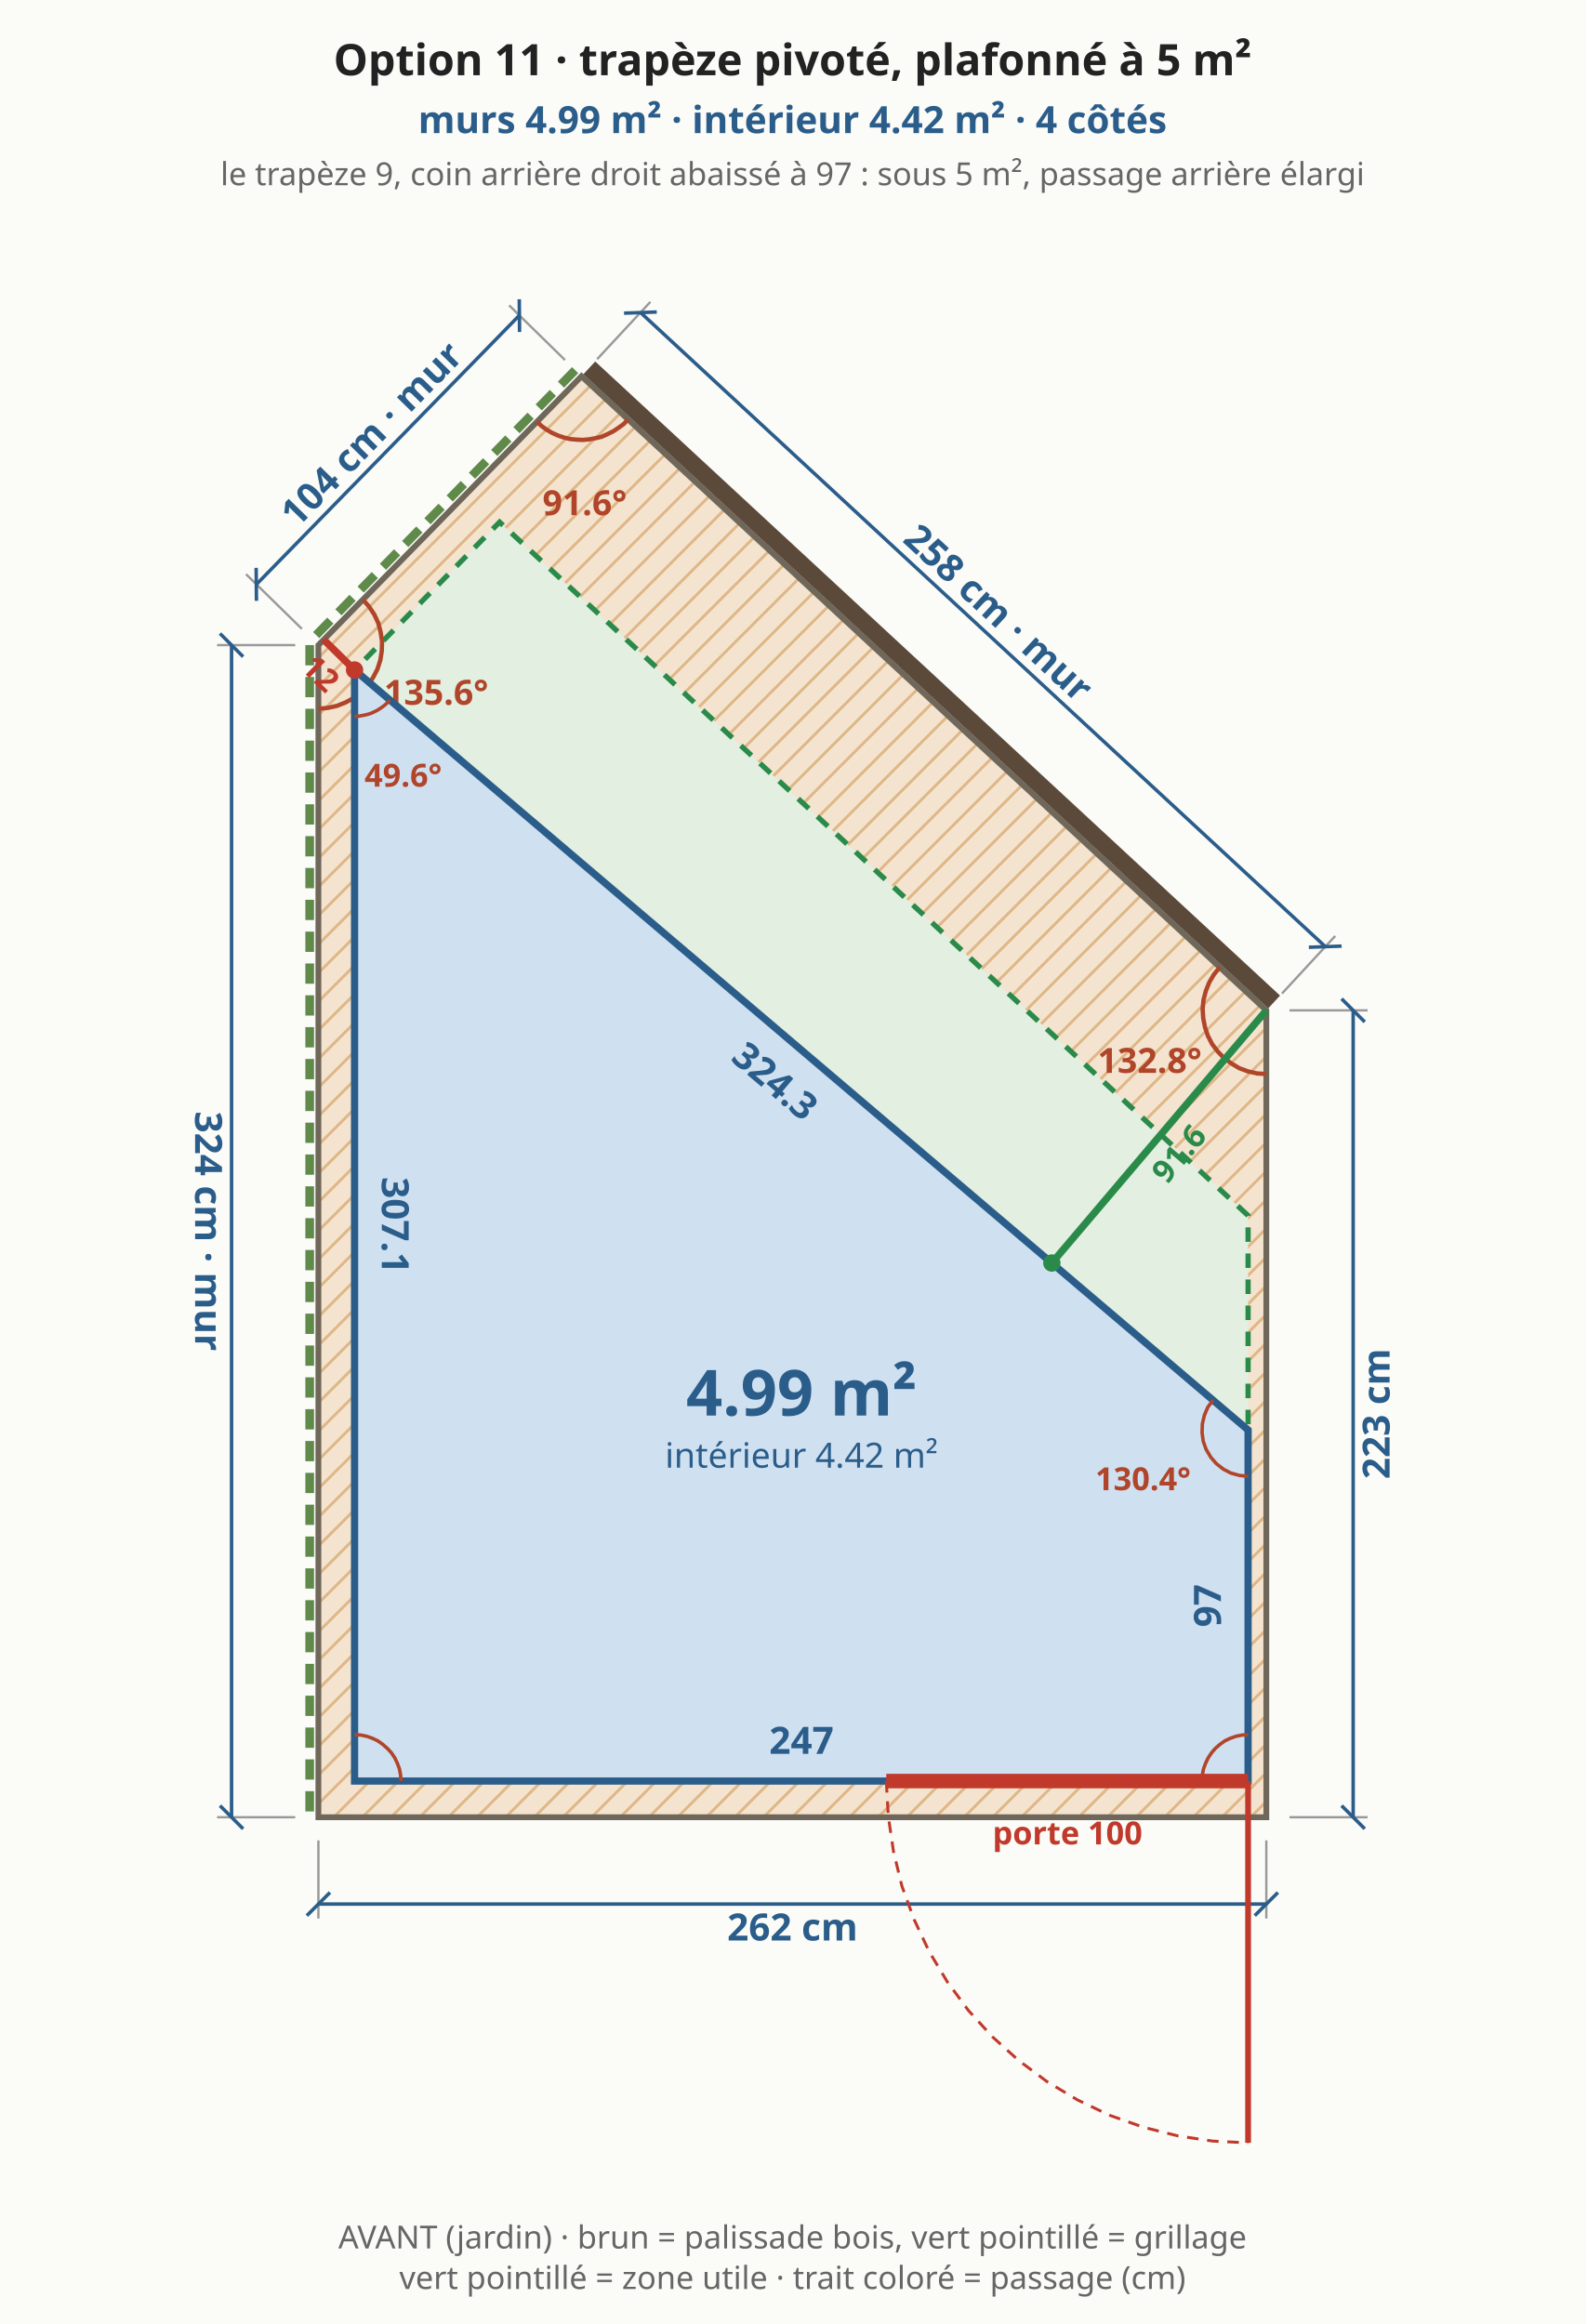
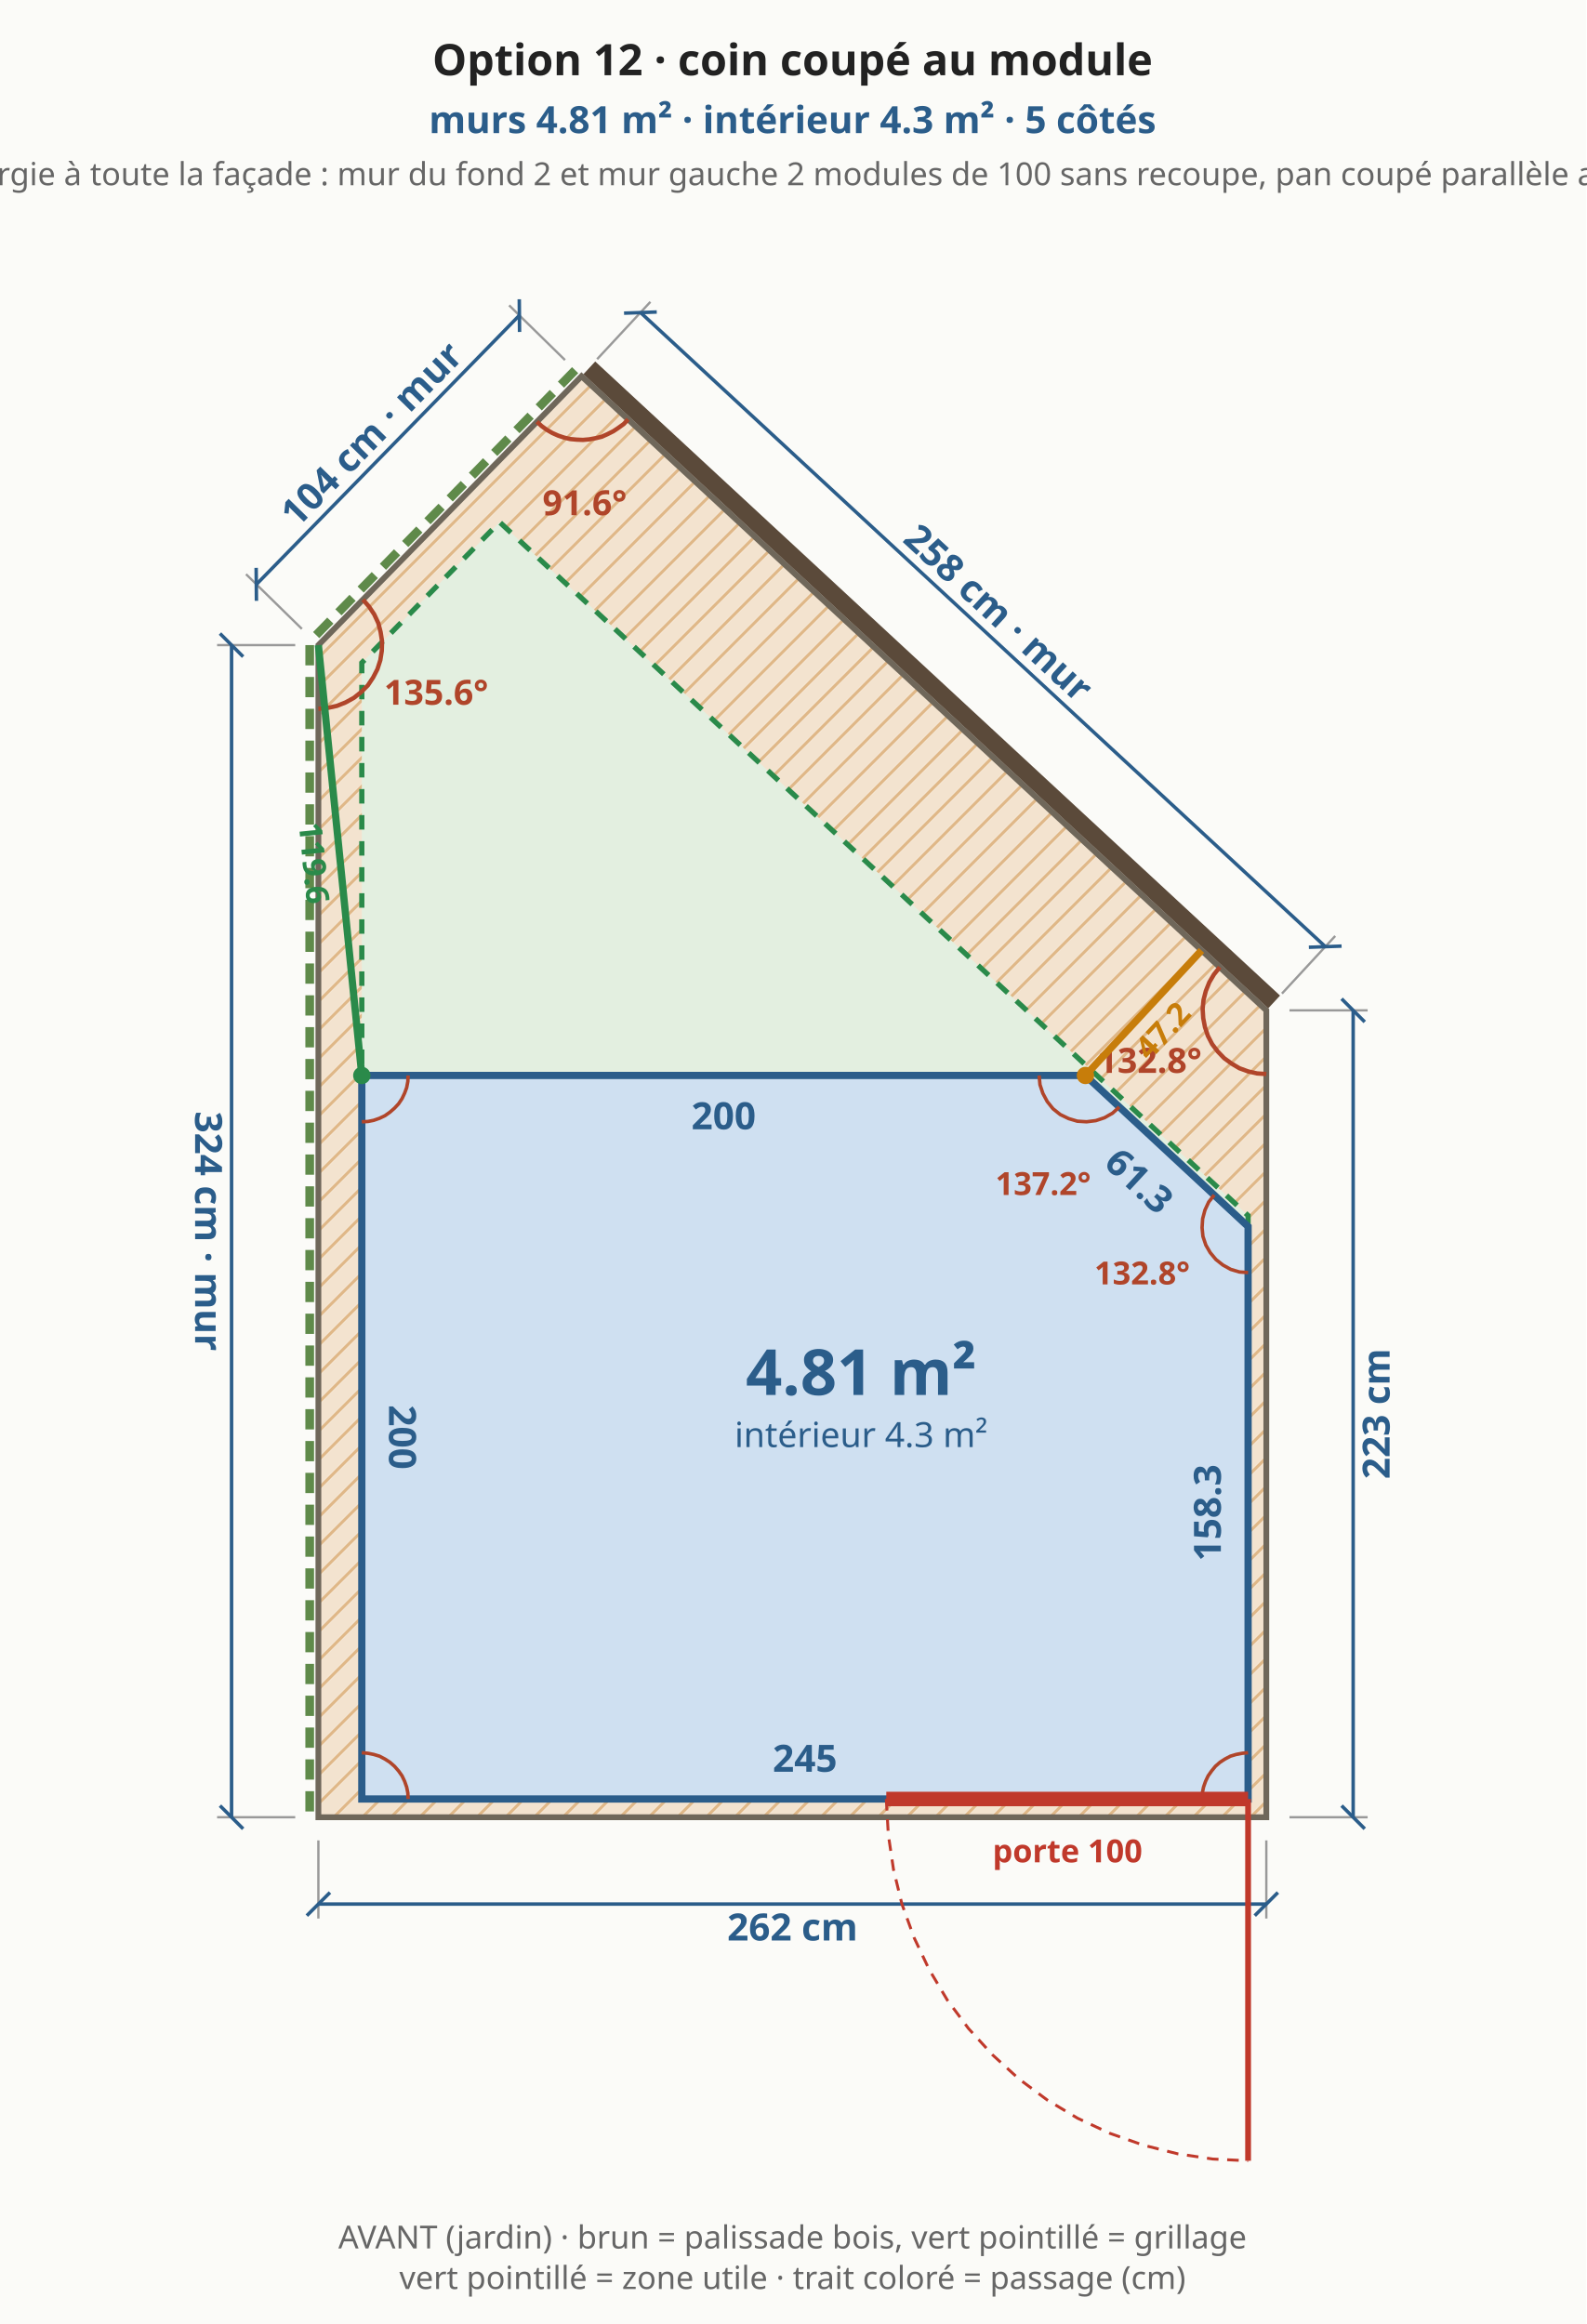
<svg xmlns="http://www.w3.org/2000/svg" viewBox="0 0 548 803" font-family="system-ui,sans-serif" font-size="13">
  <rect width="548" height="803" fill="#fbfbf8" />
  <defs>
    <pattern id="bande" width="7" height="7" patternUnits="userSpaceOnUse" patternTransform="rotate(45)">
      <rect width="7" height="7" fill="#f3e3cf" />
      <line x1="0" y1="0" x2="0" y2="7" stroke="#e0b98a" stroke-width="2" />
    </pattern>
  </defs>
  <polygon points="110.0,627.9 437.5,627.9 437.5,349.1 200.9,130.0 110.0,222.9" fill="url(#bande)" stroke="#6f675a" stroke-width="2" />
-   <polygon points="122.5,615.4 431.2,615.4 431.2,420.0 172.6,180.4 122.5,231.5" fill="#e3efe0" stroke="#2a8a4a" stroke-width="1.8" stroke-dasharray="5 4" />
+   <polygon points="125.0,621.6 431.2,621.6 431.2,420.0 172.6,180.4 125.0,229.0" fill="#e3efe0" stroke="#2a8a4a" stroke-width="1.8" stroke-dasharray="5 4" />
  <line x1="110.0" y1="635.9" x2="110.0" y2="662.9" stroke="#999" stroke-width="0.8" />
  <line x1="437.5" y1="635.9" x2="437.5" y2="662.9" stroke="#999" stroke-width="0.8" />
  <line x1="110.0" y1="657.9" x2="437.5" y2="657.9" stroke="#2b5d8a" stroke-width="1.2" />
  <line x1="106.0" y1="661.9" x2="114.0" y2="653.9" stroke="#2b5d8a" stroke-width="1.2" />
  <line x1="433.5" y1="661.9" x2="441.5" y2="653.9" stroke="#2b5d8a" stroke-width="1.2" />
  <text x="273.8" y="665.9" text-anchor="middle" dominant-baseline="middle" fill="#2b5d8a" font-size="13" font-weight="bold" transform="rotate(0.0 273.8 665.9)">262 cm</text>
  <line x1="445.5" y1="627.9" x2="472.5" y2="627.9" stroke="#999" stroke-width="0.8" />
  <line x1="445.5" y1="349.1" x2="472.5" y2="349.1" stroke="#999" stroke-width="0.8" />
  <line x1="467.5" y1="627.9" x2="467.5" y2="349.1" stroke="#2b5d8a" stroke-width="1.2" />
  <line x1="471.5" y1="631.9" x2="463.5" y2="623.9" stroke="#2b5d8a" stroke-width="1.2" />
  <line x1="471.5" y1="353.1" x2="463.5" y2="345.1" stroke="#2b5d8a" stroke-width="1.2" />
  <text x="475.5" y="488.5" text-anchor="middle" dominant-baseline="middle" fill="#2b5d8a" font-size="13" font-weight="bold" transform="rotate(-90.0 475.5 488.5)">223 cm</text>
  <line x1="440.2" y1="346.2" x2="203.6" y2="127.1" stroke="#5b4a3a" stroke-width="6" />
  <line x1="442.9" y1="343.3" x2="461.3" y2="323.4" stroke="#999" stroke-width="0.8" />
  <line x1="206.3" y1="124.1" x2="224.7" y2="104.3" stroke="#999" stroke-width="0.8" />
  <line x1="457.9" y1="327.1" x2="221.3" y2="108.0" stroke="#2b5d8a" stroke-width="1.2" />
  <line x1="463.5" y1="326.9" x2="452.2" y2="327.3" stroke="#2b5d8a" stroke-width="1.2" />
  <line x1="226.9" y1="107.8" x2="215.6" y2="108.2" stroke="#2b5d8a" stroke-width="1.2" />
  <text x="345.0" y="211.7" text-anchor="middle" dominant-baseline="middle" fill="#2b5d8a" font-size="13" font-weight="bold" transform="rotate(42.8 345.0 211.7)">258 cm · mur</text>
  <line x1="198.7" y1="127.9" x2="107.9" y2="220.8" stroke="#5f8a4a" stroke-width="3" stroke-dasharray="7 4" />
  <line x1="195.2" y1="124.4" x2="175.9" y2="105.5" stroke="#999" stroke-width="0.8" />
  <line x1="104.3" y1="217.3" x2="85.0" y2="198.4" stroke="#999" stroke-width="0.8" />
  <line x1="179.4" y1="109.0" x2="88.6" y2="201.9" stroke="#2b5d8a" stroke-width="1.2" />
  <line x1="179.4" y1="103.4" x2="179.5" y2="114.7" stroke="#2b5d8a" stroke-width="1.2" />
  <line x1="88.5" y1="196.2" x2="88.6" y2="207.6" stroke="#2b5d8a" stroke-width="1.2" />
  <text x="128.3" y="149.9" text-anchor="middle" dominant-baseline="middle" fill="#2b5d8a" font-size="13" font-weight="bold" transform="rotate(-45.6 128.3 149.9)">104 cm · mur</text>
  <line x1="107.0" y1="222.9" x2="107.0" y2="627.9" stroke="#5f8a4a" stroke-width="3" stroke-dasharray="7 4" />
  <line x1="102.0" y1="222.9" x2="75.0" y2="222.9" stroke="#999" stroke-width="0.8" />
  <line x1="102.0" y1="627.9" x2="75.0" y2="627.9" stroke="#999" stroke-width="0.8" />
  <line x1="80.0" y1="222.9" x2="80.0" y2="627.9" stroke="#2b5d8a" stroke-width="1.2" />
  <line x1="76.0" y1="218.9" x2="84.0" y2="226.9" stroke="#2b5d8a" stroke-width="1.2" />
  <line x1="76.0" y1="623.9" x2="84.0" y2="631.9" stroke="#2b5d8a" stroke-width="1.2" />
  <text x="72.0" y="425.4" text-anchor="middle" dominant-baseline="middle" fill="#2b5d8a" font-size="13" font-weight="bold" transform="rotate(90.0 72.0 425.4)">324 cm · mur</text>
  <polyline points="421.4,334.2 419.4,336.7 417.8,339.4 416.6,342.4 415.8,345.5 415.5,348.6 415.7,351.8 416.3,354.9 417.3,357.9 418.8,360.8 420.7,363.3 422.9,365.6 425.5,367.5 428.2,369.1 431.2,370.2 434.3,370.9 437.5,371.1" fill="none" stroke="#b0452a" stroke-width="1.5" />
  <text x="397.2" y="370.7" text-anchor="middle" fill="#b0452a" font-size="12" font-weight="bold">132.8°</text>
  <polyline points="185.5,145.7 187.1,147.2 188.9,148.5 190.8,149.6 192.8,150.5 194.9,151.2 197.0,151.7 199.2,151.9 201.4,152.0 203.6,151.8 205.8,151.4 207.9,150.9 209.9,150.0 211.9,149.0 213.7,147.8 215.5,146.5 217.0,144.9" fill="none" stroke="#b0452a" stroke-width="1.5" />
  <text x="202.0" y="178.0" text-anchor="middle" fill="#b0452a" font-size="12" font-weight="bold">91.6°</text>
  <polyline points="110.0,244.9 113.2,244.6 116.4,243.9 119.4,242.7 122.3,241.1 124.8,239.1 127.1,236.8 128.9,234.1 130.4,231.2 131.4,228.1 131.9,224.9 132.0,221.6 131.5,218.4 130.7,215.3 129.3,212.3 127.5,209.6 125.4,207.2" fill="none" stroke="#b0452a" stroke-width="1.5" />
  <text x="150.7" y="243.5" text-anchor="middle" fill="#b0452a" font-size="12" font-weight="bold">135.6°</text>
-   <polygon points="122.5,615.4 431.2,615.4 431.2,494.1 122.5,231.5" fill="#cfe0f1" stroke="#2b5d8a" stroke-width="2.5" />
-   <text x="276.9" y="601.4" text-anchor="middle" dominant-baseline="middle" fill="#2b5d8a" font-size="13" font-weight="bold" transform="rotate(0.0 276.9 601.4)">247</text>
-   <text x="417.2" y="554.8" text-anchor="middle" dominant-baseline="middle" fill="#2b5d8a" font-size="13" font-weight="bold" transform="rotate(-90.0 417.2 554.8)">97</text>
-   <text x="267.8" y="373.5" text-anchor="middle" dominant-baseline="middle" fill="#2b5d8a" font-size="13" font-weight="bold" transform="rotate(40.4 267.8 373.5)">324.3</text>
-   <text x="136.5" y="423.4" text-anchor="middle" dominant-baseline="middle" fill="#2b5d8a" font-size="13" font-weight="bold" transform="rotate(90.0 136.5 423.4)">307.1</text>
-   <polyline points="138.5,615.4 138.4,613.3 138.0,611.2 137.3,609.3 136.4,607.4 135.2,605.6 133.8,604.1 132.2,602.7 130.5,601.5 128.6,600.6 126.6,599.9 124.6,599.5 122.5,599.4" fill="none" stroke="#b0452a" stroke-width="1.2" />
-   <polyline points="431.2,599.4 429.2,599.5 427.1,599.9 425.1,600.6 423.2,601.5 421.5,602.7 419.9,604.1 418.6,605.6 417.4,607.4 416.5,609.3 415.8,611.2 415.4,613.3 415.2,615.4" fill="none" stroke="#b0452a" stroke-width="1.2" />
-   <polyline points="419.1,483.8 417.3,486.2 416.1,489.0 415.4,492.0 415.3,495.0 415.7,498.0 416.7,500.8 418.3,503.5 420.2,505.7 422.6,507.6 425.3,509.0 428.2,509.8 431.3,510.1" fill="none" stroke="#b0452a" stroke-width="1.2" />
-   <text x="394.9" y="514.9" text-anchor="middle" fill="#b0452a" font-size="11" font-weight="bold">130.4°</text>
-   <polyline points="122.5,247.5 123.7,247.5 124.8,247.3 125.9,247.1 127.1,246.8 128.1,246.5 129.2,246.0 130.2,245.5 131.2,244.9 132.2,244.2 133.1,243.5 133.9,242.7 134.7,241.9" fill="none" stroke="#b0452a" stroke-width="1.2" />
-   <text x="139.3" y="271.8" text-anchor="middle" fill="#b0452a" font-size="11" font-weight="bold">49.6°</text>
-   <line x1="306.2" y1="615.4" x2="431.2" y2="615.4" stroke="#c0392b" stroke-width="5" />
-   <line x1="431.2" y1="615.4" x2="431.2" y2="740.4" stroke="#c0392b" stroke-width="2" />
-   <polyline points="306.2,615.4 306.9,627.6 308.7,639.8 311.6,651.7 315.8,663.2 321.0,674.3 327.3,684.8 334.6,694.7 342.9,703.8 352.0,712.0 361.8,719.3 372.3,725.6 383.4,730.9 395.0,735.0 406.9,738.0 419.0,739.8 431.2,740.4" fill="none" stroke="#c0392b" stroke-width="1" stroke-dasharray="4 3" />
-   <text x="368.8" y="633.4" text-anchor="middle" dominant-baseline="middle" fill="#c0392b" font-size="11" font-weight="bold">porte 100</text>
-   <line x1="363.4" y1="436.4" x2="437.5" y2="349.1" stroke="#2a8a4a" stroke-width="2.5" />
-   <circle cx="363.4" cy="436.4" r="3" fill="#2a8a4a" />
-   <text x="407.3" y="398.6" text-anchor="middle" dominant-baseline="middle" fill="#2a8a4a" font-size="11" font-weight="bold" transform="rotate(-49.6 407.3 398.6)">91.6</text>
-   <line x1="122.5" y1="231.5" x2="111.8" y2="221.0" stroke="#c0392b" stroke-width="2.5" />
-   <circle cx="122.5" cy="231.5" r="3" fill="#c0392b" />
-   <text x="110.8" y="232.7" text-anchor="middle" dominant-baseline="middle" fill="#c0392b" font-size="11" font-weight="bold" transform="rotate(44.3 110.8 232.7)">12</text>
-   <text x="276.9" y="489.1" text-anchor="middle" fill="#2b5d8a" font-size="22" font-weight="bold">4.99 m²</text>
-   <text x="276.9" y="507.1" text-anchor="middle" fill="#2b5d8a" font-size="12" font-weight="normal">intérieur 4.42 m²</text>
-   <text x="273.8" y="26.0" text-anchor="middle" fill="#222" font-size="15" font-weight="bold">Option 11 · trapèze pivoté, plafonné à 5 m²</text>
-   <text x="273.8" y="46.0" text-anchor="middle" fill="#2b5d8a" font-size="13" font-weight="bold">murs 4.99 m² · intérieur 4.42 m² · 4 côtés</text>
-   <text x="273.8" y="64.0" text-anchor="middle" fill="#666" font-size="11" font-weight="normal">le trapèze 9, coin arrière droit abaissé à 97 : sous 5 m², passage arrière élargi</text>
+   <polygon points="125.0,621.6 431.2,621.6 431.2,423.8 375.0,371.6 125.0,371.6" fill="#cfe0f1" stroke="#2b5d8a" stroke-width="2.5" />
+   <text x="278.1" y="607.6" text-anchor="middle" dominant-baseline="middle" fill="#2b5d8a" font-size="13" font-weight="bold" transform="rotate(0.0 278.1 607.6)">245</text>
+   <text x="417.2" y="522.7" text-anchor="middle" dominant-baseline="middle" fill="#2b5d8a" font-size="13" font-weight="bold" transform="rotate(-90.0 417.2 522.7)">158.3</text>
+   <text x="393.6" y="408.0" text-anchor="middle" dominant-baseline="middle" fill="#2b5d8a" font-size="13" font-weight="bold" transform="rotate(42.8 393.6 408.0)">61.3</text>
+   <text x="250.0" y="385.6" text-anchor="middle" dominant-baseline="middle" fill="#2b5d8a" font-size="13" font-weight="bold" transform="rotate(0.0 250.0 385.6)">200</text>
+   <text x="139.0" y="496.6" text-anchor="middle" dominant-baseline="middle" fill="#2b5d8a" font-size="13" font-weight="bold" transform="rotate(90.0 139.0 496.6)">200</text>
+   <polyline points="141.0,621.6 140.9,619.5 140.5,617.5 139.8,615.5 138.9,613.6 137.7,611.9 136.3,610.3 134.7,608.9 133.0,607.8 131.1,606.8 129.1,606.2 127.1,605.8 125.0,605.6" fill="none" stroke="#b0452a" stroke-width="1.2" />
+   <polyline points="431.2,605.6 429.2,605.8 427.1,606.2 425.1,606.8 423.2,607.8 421.5,608.9 419.9,610.3 418.6,611.9 417.4,613.6 416.5,615.5 415.8,617.5 415.4,619.5 415.2,621.6" fill="none" stroke="#b0452a" stroke-width="1.2" />
+   <polyline points="419.5,412.9 417.6,415.3 416.3,418.1 415.5,421.1 415.3,424.2 415.6,427.2 416.6,430.2 418.1,432.8 420.1,435.2 422.5,437.1 425.2,438.6 428.2,439.5 431.2,439.7" fill="none" stroke="#b0452a" stroke-width="1.2" />
+   <text x="394.6" y="443.8" text-anchor="middle" fill="#b0452a" font-size="11" font-weight="bold">132.8°</text>
+   <polyline points="359.0,371.6 359.3,374.8 360.3,377.8 361.8,380.6 363.8,383.1 366.3,385.1 369.2,386.5 372.2,387.4 375.4,387.6 378.6,387.2 381.6,386.2 384.4,384.6 386.7,382.5" fill="none" stroke="#b0452a" stroke-width="1.2" />
+   <text x="360.4" y="412.9" text-anchor="middle" fill="#b0452a" font-size="11" font-weight="bold">137.2°</text>
+   <polyline points="125.0,387.6 127.1,387.5 129.1,387.1 131.1,386.4 133.0,385.5 134.7,384.3 136.3,382.9 137.7,381.4 138.9,379.6 139.8,377.7 140.5,375.8 140.9,373.7 141.0,371.6" fill="none" stroke="#b0452a" stroke-width="1.2" />
+   <line x1="306.2" y1="621.6" x2="431.2" y2="621.6" stroke="#c0392b" stroke-width="5" />
+   <line x1="431.2" y1="621.6" x2="431.2" y2="746.6" stroke="#c0392b" stroke-width="2" />
+   <polyline points="306.2,621.6 306.9,633.9 308.7,646.0 311.6,657.9 315.8,669.5 321.0,680.5 327.3,691.1 334.6,700.9 342.9,710.0 352.0,718.3 361.8,725.6 372.3,731.9 383.4,737.1 395.0,741.2 406.9,744.2 419.0,746.0 431.2,746.6" fill="none" stroke="#c0392b" stroke-width="1" stroke-dasharray="4 3" />
+   <text x="368.8" y="639.6" text-anchor="middle" dominant-baseline="middle" fill="#c0392b" font-size="11" font-weight="bold">porte 100</text>
+   <line x1="375.0" y1="371.6" x2="415.1" y2="328.4" stroke="#c77d0a" stroke-width="2.5" />
+   <circle cx="375.0" cy="371.6" r="3" fill="#c77d0a" />
+   <text x="401.7" y="356.1" text-anchor="middle" dominant-baseline="middle" fill="#c77d0a" font-size="11" font-weight="bold" transform="rotate(-47.1 401.7 356.1)">47.2</text>
+   <line x1="125.0" y1="371.6" x2="110.0" y2="222.9" stroke="#2a8a4a" stroke-width="2.5" />
+   <circle cx="125.0" cy="371.6" r="3" fill="#2a8a4a" />
+   <text x="108.5" y="298.2" text-anchor="middle" dominant-baseline="middle" fill="#2a8a4a" font-size="11" font-weight="bold" transform="rotate(84.2 108.5 298.2)">119.6</text>
+   <text x="297.5" y="482.0" text-anchor="middle" fill="#2b5d8a" font-size="22" font-weight="bold">4.81 m²</text>
+   <text x="297.5" y="500.0" text-anchor="middle" fill="#2b5d8a" font-size="12" font-weight="normal">intérieur 4.3 m²</text>
+   <text x="273.8" y="26.0" text-anchor="middle" fill="#222" font-size="15" font-weight="bold">Option 12 · coin coupé au module</text>
+   <text x="273.8" y="46.0" text-anchor="middle" fill="#2b5d8a" font-size="13" font-weight="bold">murs 4.81 m² · intérieur 4.3 m² · 5 côtés</text>
+   <text x="273.8" y="64.0" text-anchor="middle" fill="#666" font-size="11" font-weight="normal">l'option 1 élargie à toute la façade : mur du fond 2 et mur gauche 2 modules de 100 sans recoupe, pan coupé parallèle au grand pan</text>
  <text x="273.8" y="776.9" text-anchor="middle" fill="#666" font-size="11" font-weight="normal">AVANT (jardin) · brun = palissade bois, vert pointillé = grillage</text>
  <text x="273.8" y="790.9" text-anchor="middle" fill="#666" font-size="11" font-weight="normal">vert pointillé = zone utile · trait coloré = passage (cm)</text>
</svg>
